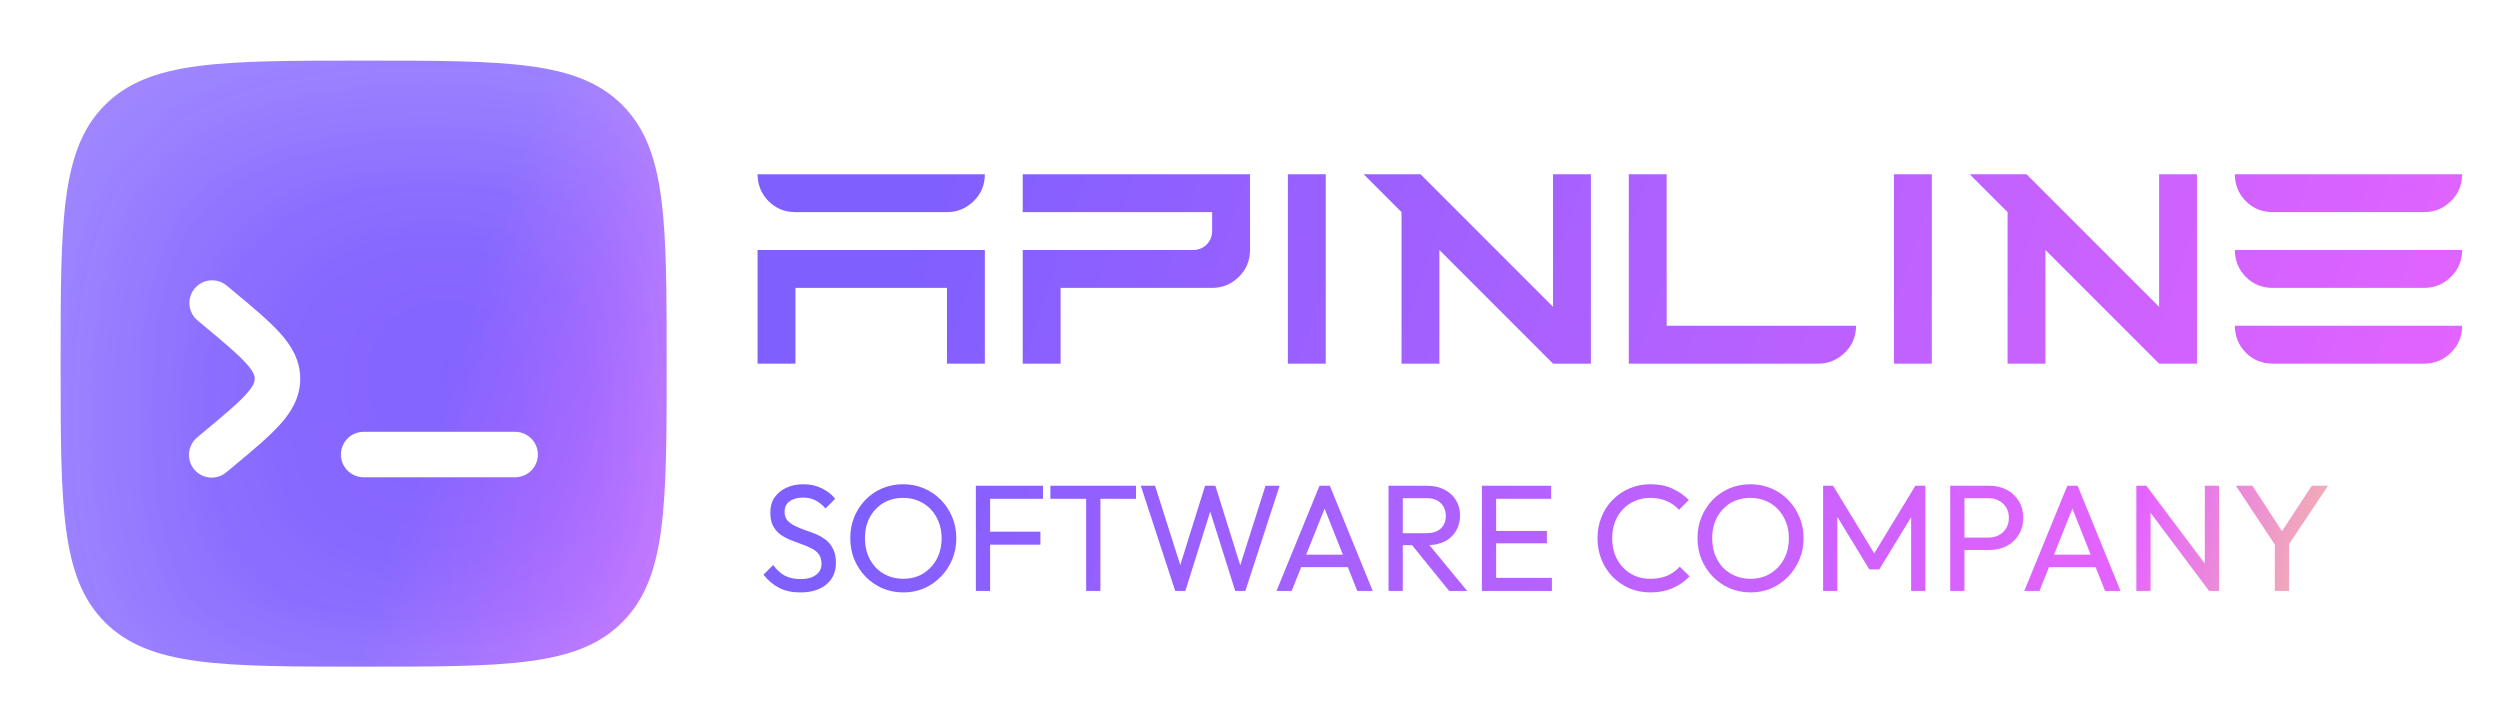
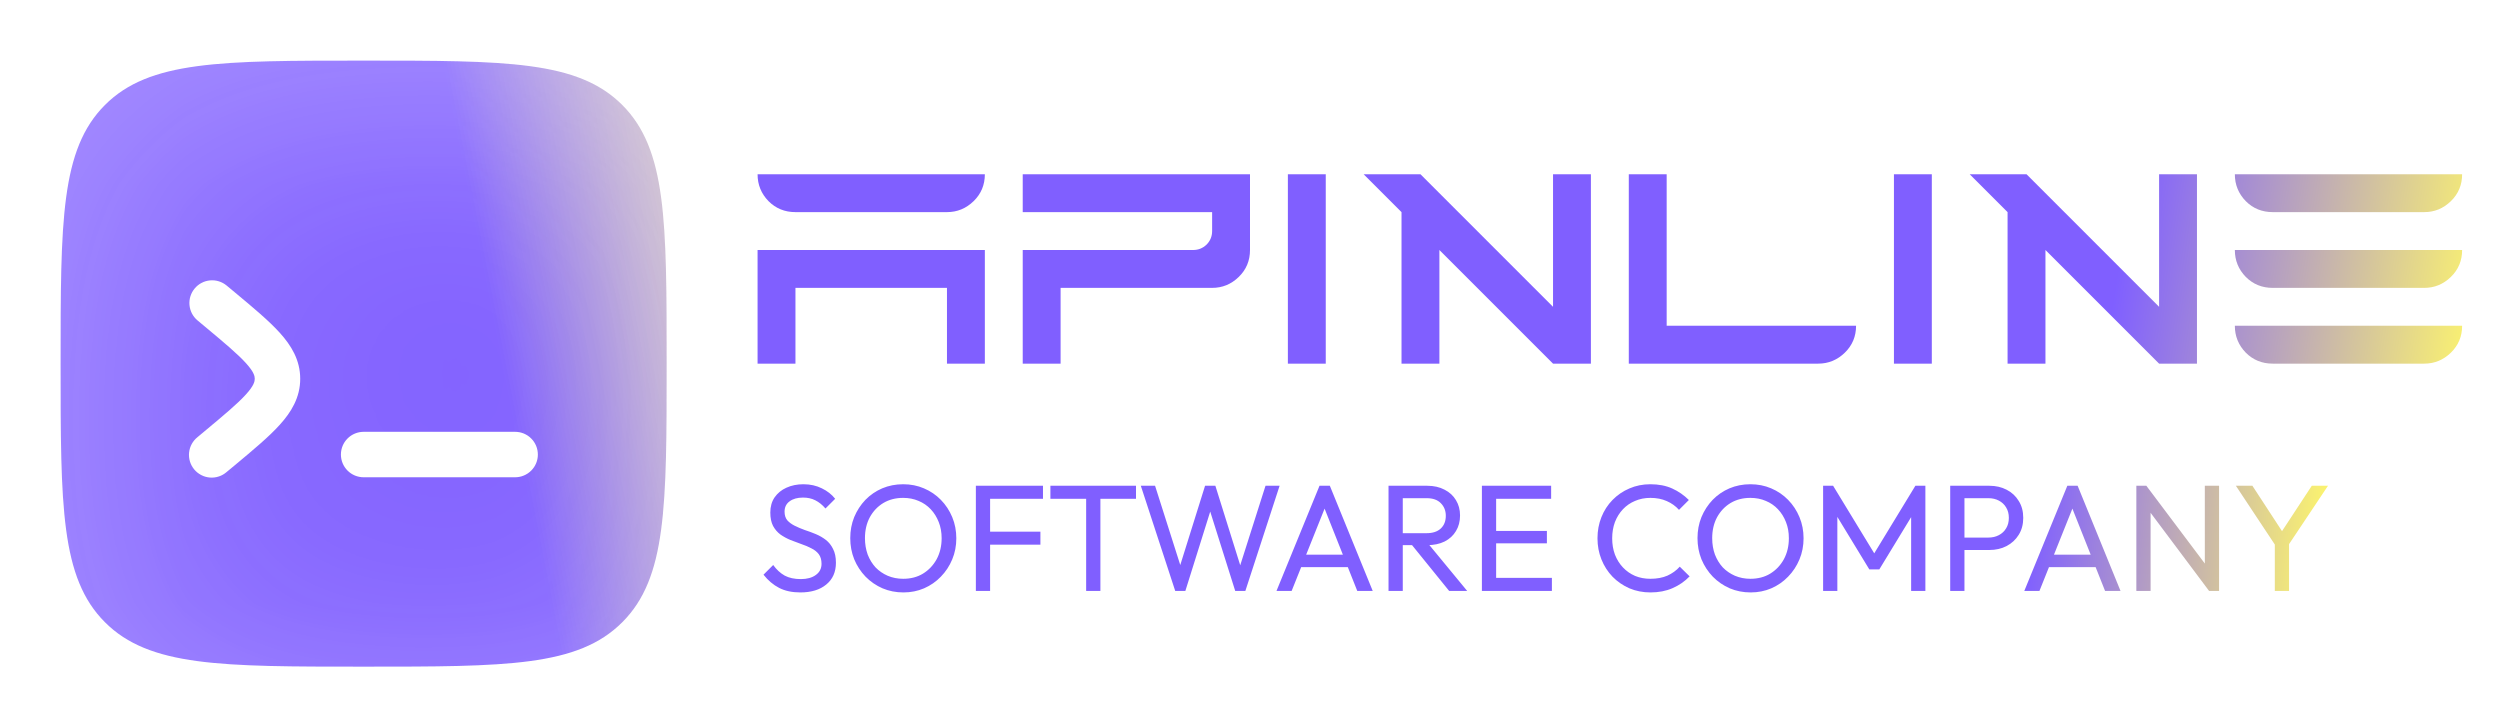
<svg xmlns="http://www.w3.org/2000/svg" width="165" height="48" viewBox="0 0 165 48" fill="none">
  <g filter="url(#filter0_i_95_1354)">
    <path fill-rule="evenodd" clip-rule="evenodd" d="M6.928 6.928C4 9.86 4 14.572 4 24C4 33.428 4 38.142 6.928 41.069C9.86 43.999 14.572 43.999 24 43.999C33.428 43.999 38.142 43.999 41.069 41.069C43.999 38.144 43.999 33.428 43.999 24C43.999 14.572 43.999 9.858 41.069 6.928C38.144 4 33.428 4 24 4C14.572 4 9.858 4 6.928 6.928ZM12.848 19.04C13.102 18.734 13.468 18.542 13.864 18.506C14.26 18.47 14.654 18.593 14.96 18.848L15.514 19.308C16.724 20.316 17.753 21.174 18.465 21.963C19.224 22.803 19.814 23.765 19.814 25C19.814 26.233 19.224 27.198 18.465 28.035C17.753 28.826 16.724 29.683 15.514 30.692L14.96 31.151C14.809 31.283 14.634 31.384 14.444 31.446C14.254 31.509 14.053 31.534 13.854 31.518C13.655 31.502 13.46 31.447 13.283 31.355C13.105 31.263 12.948 31.137 12.819 30.983C12.691 30.829 12.595 30.651 12.537 30.46C12.479 30.269 12.459 30.068 12.48 29.869C12.5 29.67 12.56 29.477 12.656 29.302C12.753 29.126 12.883 28.972 13.04 28.848L13.508 28.457C14.825 27.358 15.688 26.637 16.239 26.026C16.764 25.445 16.814 25.172 16.814 25C16.814 24.828 16.764 24.555 16.239 23.974C15.685 23.361 14.825 22.64 13.508 21.541L13.04 21.151C12.734 20.897 12.542 20.531 12.506 20.135C12.47 19.739 12.593 19.345 12.848 19.04ZM35.499 30C35.499 30.397 35.342 30.779 35.06 31.06C34.779 31.341 34.397 31.5 33.999 31.5H24C23.602 31.5 23.22 31.341 22.939 31.06C22.657 30.779 22.5 30.397 22.5 30C22.5 29.602 22.657 29.22 22.939 28.939C23.22 28.658 23.602 28.5 24 28.5H33.999C34.397 28.5 34.779 28.658 35.06 28.939C35.342 29.22 35.499 29.602 35.499 30Z" fill="url(#paint0_linear_95_1354)" fill-opacity="0.9" />
  </g>
-   <path d="M52.821 39.1C52.275 39.1 51.808 39 51.421 38.8C51.035 38.6 50.691 38.31 50.391 37.93L51.031 37.29C51.251 37.597 51.505 37.83 51.791 37.99C52.078 38.143 52.431 38.22 52.851 38.22C53.265 38.22 53.595 38.13 53.841 37.95C54.095 37.77 54.221 37.523 54.221 37.21C54.221 36.95 54.161 36.74 54.041 36.58C53.921 36.42 53.758 36.29 53.551 36.19C53.351 36.083 53.131 35.99 52.891 35.91C52.651 35.823 52.411 35.733 52.171 35.64C51.931 35.54 51.711 35.42 51.511 35.28C51.311 35.133 51.148 34.943 51.021 34.71C50.901 34.477 50.841 34.183 50.841 33.83C50.841 33.437 50.935 33.103 51.121 32.83C51.315 32.55 51.575 32.337 51.901 32.19C52.235 32.037 52.608 31.96 53.021 31.96C53.475 31.96 53.881 32.05 54.241 32.23C54.601 32.403 54.895 32.633 55.121 32.92L54.481 33.56C54.275 33.32 54.051 33.14 53.811 33.02C53.578 32.9 53.308 32.84 53.001 32.84C52.628 32.84 52.331 32.923 52.111 33.09C51.891 33.25 51.781 33.477 51.781 33.77C51.781 34.003 51.841 34.193 51.961 34.34C52.088 34.48 52.251 34.6 52.451 34.7C52.651 34.8 52.871 34.893 53.111 34.98C53.358 35.06 53.601 35.15 53.841 35.25C54.081 35.35 54.301 35.477 54.501 35.63C54.701 35.783 54.861 35.983 54.981 36.23C55.108 36.47 55.171 36.773 55.171 37.14C55.171 37.753 54.958 38.233 54.531 38.58C54.111 38.927 53.541 39.1 52.821 39.1ZM59.627 39.1C59.134 39.1 58.674 39.01 58.248 38.83C57.821 38.643 57.447 38.387 57.127 38.06C56.807 37.727 56.557 37.343 56.377 36.91C56.204 36.477 56.117 36.013 56.117 35.52C56.117 35.02 56.204 34.557 56.377 34.13C56.557 33.697 56.804 33.317 57.117 32.99C57.438 32.663 57.807 32.41 58.227 32.23C58.654 32.05 59.114 31.96 59.608 31.96C60.101 31.96 60.557 32.05 60.977 32.23C61.404 32.41 61.778 32.663 62.097 32.99C62.417 33.317 62.667 33.697 62.847 34.13C63.028 34.563 63.117 35.03 63.117 35.53C63.117 36.023 63.028 36.487 62.847 36.92C62.667 37.353 62.417 37.733 62.097 38.06C61.784 38.387 61.414 38.643 60.987 38.83C60.568 39.01 60.114 39.1 59.627 39.1ZM59.608 38.2C60.108 38.2 60.544 38.087 60.917 37.86C61.297 37.627 61.597 37.31 61.818 36.91C62.038 36.503 62.148 36.04 62.148 35.52C62.148 35.133 62.084 34.78 61.958 34.46C61.831 34.133 61.654 33.85 61.428 33.61C61.201 33.37 60.934 33.187 60.627 33.06C60.321 32.927 59.981 32.86 59.608 32.86C59.114 32.86 58.678 32.973 58.297 33.2C57.924 33.427 57.627 33.74 57.407 34.14C57.194 34.54 57.087 35 57.087 35.52C57.087 35.907 57.148 36.267 57.267 36.6C57.394 36.927 57.568 37.21 57.788 37.45C58.014 37.683 58.281 37.867 58.587 38C58.901 38.133 59.241 38.2 59.608 38.2ZM64.407 39V32.06H65.347V39H64.407ZM65.047 35.95V35.09H68.667V35.95H65.047ZM65.047 32.92V32.06H68.837V32.92H65.047ZM71.686 39V32.26H72.626V39H71.686ZM69.326 32.92V32.06H74.976V32.92H69.326ZM77.564 39L75.294 32.06H76.234L78.034 37.72H77.764L79.534 32.06H80.214L81.984 37.72H81.724L83.524 32.06H84.454L82.194 39H81.524L79.744 33.35H80.004L78.234 39H77.564ZM84.249 39L87.088 32.06H87.769L90.599 39H89.579L87.249 33.13H87.599L85.249 39H84.249ZM85.599 37.43V36.61H89.249V37.43H85.599ZM92.273 35.98V35.19H94.153C94.56 35.19 94.873 35.087 95.093 34.88C95.313 34.673 95.423 34.393 95.423 34.04C95.423 33.707 95.313 33.43 95.093 33.21C94.88 32.99 94.57 32.88 94.163 32.88H92.273V32.06H94.193C94.633 32.06 95.017 32.147 95.343 32.32C95.67 32.487 95.92 32.717 96.093 33.01C96.273 33.303 96.363 33.64 96.363 34.02C96.363 34.413 96.273 34.757 96.093 35.05C95.92 35.343 95.67 35.573 95.343 35.74C95.017 35.9 94.633 35.98 94.193 35.98H92.273ZM91.643 39V32.06H92.583V39H91.643ZM95.643 39L93.123 35.89L94.013 35.58L96.833 39H95.643ZM97.805 39V32.06H98.745V39H97.805ZM98.445 39V38.14H102.425V39H98.445ZM98.445 35.86V35.04H102.095V35.86H98.445ZM98.445 32.92V32.06H102.375V32.92H98.445ZM108.934 39.1C108.434 39.1 107.971 39.01 107.544 38.83C107.117 38.643 106.744 38.387 106.424 38.06C106.111 37.733 105.867 37.353 105.694 36.92C105.521 36.487 105.434 36.023 105.434 35.53C105.434 35.03 105.521 34.563 105.694 34.13C105.867 33.697 106.111 33.32 106.424 33C106.744 32.673 107.114 32.42 107.534 32.24C107.961 32.053 108.424 31.96 108.924 31.96C109.471 31.96 109.951 32.053 110.364 32.24C110.777 32.427 111.144 32.68 111.464 33L110.814 33.65C110.594 33.403 110.324 33.21 110.004 33.07C109.691 32.93 109.331 32.86 108.924 32.86C108.557 32.86 108.221 32.927 107.914 33.06C107.607 33.187 107.341 33.37 107.114 33.61C106.887 33.85 106.711 34.133 106.584 34.46C106.464 34.787 106.404 35.143 106.404 35.53C106.404 35.917 106.464 36.273 106.584 36.6C106.711 36.927 106.887 37.21 107.114 37.45C107.341 37.69 107.607 37.877 107.914 38.01C108.221 38.137 108.557 38.2 108.924 38.2C109.357 38.2 109.734 38.13 110.054 37.99C110.374 37.843 110.644 37.647 110.864 37.4L111.514 38.04C111.194 38.373 110.817 38.633 110.384 38.82C109.957 39.007 109.474 39.1 108.934 39.1ZM115.545 39.1C115.052 39.1 114.592 39.01 114.165 38.83C113.739 38.643 113.365 38.387 113.045 38.06C112.725 37.727 112.475 37.343 112.295 36.91C112.122 36.477 112.035 36.013 112.035 35.52C112.035 35.02 112.122 34.557 112.295 34.13C112.475 33.697 112.722 33.317 113.035 32.99C113.355 32.663 113.725 32.41 114.145 32.23C114.572 32.05 115.032 31.96 115.525 31.96C116.019 31.96 116.475 32.05 116.895 32.23C117.322 32.41 117.695 32.663 118.015 32.99C118.335 33.317 118.585 33.697 118.765 34.13C118.945 34.563 119.035 35.03 119.035 35.53C119.035 36.023 118.945 36.487 118.765 36.92C118.585 37.353 118.335 37.733 118.015 38.06C117.702 38.387 117.332 38.643 116.905 38.83C116.485 39.01 116.032 39.1 115.545 39.1ZM115.525 38.2C116.025 38.2 116.462 38.087 116.835 37.86C117.215 37.627 117.515 37.31 117.735 36.91C117.955 36.503 118.065 36.04 118.065 35.52C118.065 35.133 118.002 34.78 117.875 34.46C117.749 34.133 117.572 33.85 117.345 33.61C117.119 33.37 116.852 33.187 116.545 33.06C116.239 32.927 115.899 32.86 115.525 32.86C115.032 32.86 114.595 32.973 114.215 33.2C113.842 33.427 113.545 33.74 113.325 34.14C113.112 34.54 113.005 35 113.005 35.52C113.005 35.907 113.065 36.267 113.185 36.6C113.312 36.927 113.485 37.21 113.705 37.45C113.932 37.683 114.199 37.867 114.505 38C114.819 38.133 115.159 38.2 115.525 38.2ZM120.325 39V32.06H120.985L123.925 36.89H123.475L126.415 32.06H127.075V39H126.135V33.71L126.355 33.77L124.035 37.58H123.375L121.055 33.77L121.265 33.71V39H120.325ZM129.344 36.3V35.48H131.234C131.494 35.48 131.724 35.427 131.924 35.32C132.13 35.213 132.29 35.063 132.404 34.87C132.524 34.677 132.584 34.447 132.584 34.18C132.584 33.913 132.524 33.683 132.404 33.49C132.29 33.297 132.13 33.147 131.924 33.04C131.724 32.933 131.494 32.88 131.234 32.88H129.344V32.06H131.294C131.72 32.06 132.1 32.147 132.434 32.32C132.774 32.493 133.04 32.74 133.234 33.06C133.434 33.373 133.534 33.747 133.534 34.18C133.534 34.607 133.434 34.98 133.234 35.3C133.04 35.613 132.774 35.86 132.434 36.04C132.1 36.213 131.72 36.3 131.294 36.3H129.344ZM128.714 39V32.06H129.654V39H128.714ZM133.604 39L136.444 32.06H137.124L139.954 39H138.934L136.604 33.13H136.954L134.604 39H133.604ZM134.954 37.43V36.61H138.604V37.43H134.954ZM140.999 39V32.06H141.659L141.939 33.15V39H140.999ZM145.799 39L141.539 33.31L141.659 32.06L145.929 37.74L145.799 39ZM145.799 39L145.519 37.97V32.06H146.459V39H145.799ZM150.298 36.18L147.568 32.06H148.658L150.858 35.43H150.368L152.578 32.06H153.648L150.898 36.18H150.298ZM150.138 39V35.56H151.078V39H150.138Z" fill="url(#paint1_linear_95_1354)" fill-opacity="0.9" />
-   <path d="M50 24V16.5H65V24H62.5V19H52.5V24H50ZM52.5 14C51.797 14 51.204 13.759 50.723 13.277C50.241 12.783 50 12.19 50 11.5H65C65 12.203 64.753 12.796 64.258 13.277C63.763 13.759 63.177 14 62.5 14H52.5ZM67.5 24V16.5H78.75C79.088 16.5 79.382 16.383 79.629 16.148C79.876 15.901 80 15.602 80 15.25V14H67.5V11.5H82.5V16.5C82.5 17.203 82.253 17.796 81.758 18.277C81.263 18.759 80.677 19 80 19H70V24H67.5ZM85 24V11.5H87.5V24H85ZM92.5 24V14L90 11.5H93.75L102.5 20.25V11.5H105V24H102.5L95 16.5V24H92.5ZM107.5 24V11.5H110V21.5H122.5C122.5 22.203 122.253 22.796 121.758 23.277C121.263 23.759 120.677 24 120 24H107.5ZM125 24V11.5H127.5V24H125ZM132.5 24V14L130 11.5H133.75L142.5 20.25V11.5H145V24H142.5L135 16.5V24H132.5ZM150 24C149.297 24 148.704 23.759 148.223 23.277C147.741 22.783 147.5 22.19 147.5 21.5H162.5C162.5 22.203 162.253 22.796 161.758 23.277C161.263 23.759 160.677 24 160 24H150ZM150 19C149.297 19 148.704 18.759 148.223 18.277C147.741 17.783 147.5 17.19 147.5 16.5H162.5C162.5 17.203 162.253 17.796 161.758 18.277C161.263 18.759 160.677 19 160 19H150ZM150 14C149.297 14 148.704 13.759 148.223 13.277C147.741 12.783 147.5 12.19 147.5 11.5H162.5C162.5 12.203 162.253 12.796 161.758 13.277C161.263 13.759 160.677 14 160 14H150Z" fill="url(#paint2_linear_95_1354)" fill-opacity="0.9" />
+   <path d="M52.821 39.1C52.275 39.1 51.808 39 51.421 38.8C51.035 38.6 50.691 38.31 50.391 37.93L51.031 37.29C51.251 37.597 51.505 37.83 51.791 37.99C52.078 38.143 52.431 38.22 52.851 38.22C53.265 38.22 53.595 38.13 53.841 37.95C54.095 37.77 54.221 37.523 54.221 37.21C54.221 36.95 54.161 36.74 54.041 36.58C53.921 36.42 53.758 36.29 53.551 36.19C53.351 36.083 53.131 35.99 52.891 35.91C52.651 35.823 52.411 35.733 52.171 35.64C51.931 35.54 51.711 35.42 51.511 35.28C51.311 35.133 51.148 34.943 51.021 34.71C50.901 34.477 50.841 34.183 50.841 33.83C50.841 33.437 50.935 33.103 51.121 32.83C51.315 32.55 51.575 32.337 51.901 32.19C52.235 32.037 52.608 31.96 53.021 31.96C53.475 31.96 53.881 32.05 54.241 32.23C54.601 32.403 54.895 32.633 55.121 32.92L54.481 33.56C54.275 33.32 54.051 33.14 53.811 33.02C53.578 32.9 53.308 32.84 53.001 32.84C52.628 32.84 52.331 32.923 52.111 33.09C51.891 33.25 51.781 33.477 51.781 33.77C51.781 34.003 51.841 34.193 51.961 34.34C52.088 34.48 52.251 34.6 52.451 34.7C52.651 34.8 52.871 34.893 53.111 34.98C53.358 35.06 53.601 35.15 53.841 35.25C54.081 35.35 54.301 35.477 54.501 35.63C54.701 35.783 54.861 35.983 54.981 36.23C55.108 36.47 55.171 36.773 55.171 37.14C55.171 37.753 54.958 38.233 54.531 38.58C54.111 38.927 53.541 39.1 52.821 39.1ZM59.627 39.1C59.134 39.1 58.674 39.01 58.248 38.83C57.821 38.643 57.447 38.387 57.127 38.06C56.807 37.727 56.557 37.343 56.377 36.91C56.204 36.477 56.117 36.013 56.117 35.52C56.117 35.02 56.204 34.557 56.377 34.13C56.557 33.697 56.804 33.317 57.117 32.99C57.438 32.663 57.807 32.41 58.227 32.23C58.654 32.05 59.114 31.96 59.608 31.96C60.101 31.96 60.557 32.05 60.977 32.23C61.404 32.41 61.778 32.663 62.097 32.99C62.417 33.317 62.667 33.697 62.847 34.13C63.028 34.563 63.117 35.03 63.117 35.53C63.117 36.023 63.028 36.487 62.847 36.92C62.667 37.353 62.417 37.733 62.097 38.06C61.784 38.387 61.414 38.643 60.987 38.83C60.568 39.01 60.114 39.1 59.627 39.1ZM59.608 38.2C60.108 38.2 60.544 38.087 60.917 37.86C61.297 37.627 61.597 37.31 61.818 36.91C62.038 36.503 62.148 36.04 62.148 35.52C62.148 35.133 62.084 34.78 61.958 34.46C61.831 34.133 61.654 33.85 61.428 33.61C61.201 33.37 60.934 33.187 60.627 33.06C60.321 32.927 59.981 32.86 59.608 32.86C59.114 32.86 58.678 32.973 58.297 33.2C57.924 33.427 57.627 33.74 57.407 34.14C57.194 34.54 57.087 35 57.087 35.52C57.087 35.907 57.148 36.267 57.267 36.6C57.394 36.927 57.568 37.21 57.788 37.45C58.014 37.683 58.281 37.867 58.587 38C58.901 38.133 59.241 38.2 59.608 38.2ZM64.407 39V32.06H65.347V39H64.407ZM65.047 35.95V35.09H68.667V35.95H65.047ZM65.047 32.92V32.06H68.837V32.92H65.047ZM71.686 39V32.26H72.626V39H71.686ZM69.326 32.92V32.06H74.976V32.92H69.326ZM77.564 39L75.294 32.06H76.234L78.034 37.72H77.764L79.534 32.06H80.214L81.984 37.72H81.724L83.524 32.06H84.454L82.194 39H81.524L79.744 33.35H80.004L78.234 39H77.564ZM84.249 39L87.088 32.06H87.769L90.599 39H89.579L87.249 33.13H87.599L85.249 39H84.249ZM85.599 37.43V36.61H89.249V37.43H85.599ZM92.273 35.98V35.19H94.153C94.56 35.19 94.873 35.087 95.093 34.88C95.313 34.673 95.423 34.393 95.423 34.04C95.423 33.707 95.313 33.43 95.093 33.21C94.88 32.99 94.57 32.88 94.163 32.88H92.273V32.06H94.193C94.633 32.06 95.017 32.147 95.343 32.32C95.67 32.487 95.92 32.717 96.093 33.01C96.273 33.303 96.363 33.64 96.363 34.02C96.363 34.413 96.273 34.757 96.093 35.05C95.92 35.343 95.67 35.573 95.343 35.74C95.017 35.9 94.633 35.98 94.193 35.98H92.273ZM91.643 39V32.06H92.583V39H91.643ZM95.643 39L93.123 35.89L94.013 35.58L96.833 39H95.643ZM97.805 39V32.06H98.745V39H97.805ZM98.445 39V38.14H102.425V39H98.445ZM98.445 35.86V35.04H102.095V35.86H98.445ZM98.445 32.92V32.06H102.375V32.92H98.445Z" fill="url(#paint1_linear_95_1354)" fill-opacity="0.9" />
+   <path d="M108.934 39.1C108.434 39.1 107.971 39.01 107.544 38.83C107.117 38.643 106.744 38.387 106.424 38.06C106.111 37.733 105.867 37.353 105.694 36.92C105.521 36.487 105.434 36.023 105.434 35.53C105.434 35.03 105.521 34.563 105.694 34.13C105.867 33.697 106.111 33.32 106.424 33C106.744 32.673 107.114 32.42 107.534 32.24C107.961 32.053 108.424 31.96 108.924 31.96C109.471 31.96 109.951 32.053 110.364 32.24C110.777 32.427 111.144 32.68 111.464 33L110.814 33.65C110.594 33.403 110.324 33.21 110.004 33.07C109.691 32.93 109.331 32.86 108.924 32.86C108.557 32.86 108.221 32.927 107.914 33.06C107.607 33.187 107.341 33.37 107.114 33.61C106.887 33.85 106.711 34.133 106.584 34.46C106.464 34.787 106.404 35.143 106.404 35.53C106.404 35.917 106.464 36.273 106.584 36.6C106.711 36.927 106.887 37.21 107.114 37.45C107.341 37.69 107.607 37.877 107.914 38.01C108.221 38.137 108.557 38.2 108.924 38.2C109.357 38.2 109.734 38.13 110.054 37.99C110.374 37.843 110.644 37.647 110.864 37.4L111.514 38.04C111.194 38.373 110.817 38.633 110.384 38.82C109.957 39.007 109.474 39.1 108.934 39.1ZM115.545 39.1C115.052 39.1 114.592 39.01 114.165 38.83C113.739 38.643 113.365 38.387 113.045 38.06C112.725 37.727 112.475 37.343 112.295 36.91C112.122 36.477 112.035 36.013 112.035 35.52C112.035 35.02 112.122 34.557 112.295 34.13C112.475 33.697 112.722 33.317 113.035 32.99C113.355 32.663 113.725 32.41 114.145 32.23C114.572 32.05 115.032 31.96 115.525 31.96C116.019 31.96 116.475 32.05 116.895 32.23C117.322 32.41 117.695 32.663 118.015 32.99C118.335 33.317 118.585 33.697 118.765 34.13C118.945 34.563 119.035 35.03 119.035 35.53C119.035 36.023 118.945 36.487 118.765 36.92C118.585 37.353 118.335 37.733 118.015 38.06C117.702 38.387 117.332 38.643 116.905 38.83C116.485 39.01 116.032 39.1 115.545 39.1ZM115.525 38.2C116.025 38.2 116.462 38.087 116.835 37.86C117.215 37.627 117.515 37.31 117.735 36.91C117.955 36.503 118.065 36.04 118.065 35.52C118.065 35.133 118.002 34.78 117.875 34.46C117.749 34.133 117.572 33.85 117.345 33.61C117.119 33.37 116.852 33.187 116.545 33.06C116.239 32.927 115.899 32.86 115.525 32.86C115.032 32.86 114.595 32.973 114.215 33.2C113.842 33.427 113.545 33.74 113.325 34.14C113.112 34.54 113.005 35 113.005 35.52C113.005 35.907 113.065 36.267 113.185 36.6C113.312 36.927 113.485 37.21 113.705 37.45C113.932 37.683 114.199 37.867 114.505 38C114.819 38.133 115.159 38.2 115.525 38.2ZM120.325 39V32.06H120.985L123.925 36.89H123.475L126.415 32.06H127.075V39H126.135V33.71L126.355 33.77L124.035 37.58H123.375L121.055 33.77L121.265 33.71V39H120.325ZM129.344 36.3V35.48H131.234C131.494 35.48 131.724 35.427 131.924 35.32C132.13 35.213 132.29 35.063 132.404 34.87C132.524 34.677 132.584 34.447 132.584 34.18C132.584 33.913 132.524 33.683 132.404 33.49C132.29 33.297 132.13 33.147 131.924 33.04C131.724 32.933 131.494 32.88 131.234 32.88H129.344V32.06H131.294C131.72 32.06 132.1 32.147 132.434 32.32C132.774 32.493 133.04 32.74 133.234 33.06C133.434 33.373 133.534 33.747 133.534 34.18C133.534 34.607 133.434 34.98 133.234 35.3C133.04 35.613 132.774 35.86 132.434 36.04C132.1 36.213 131.72 36.3 131.294 36.3H129.344ZM128.714 39V32.06H129.654V39H128.714ZM133.604 39L136.444 32.06H137.124L139.954 39H138.934L136.604 33.13H136.954L134.604 39H133.604ZM134.954 37.43V36.61H138.604V37.43H134.954ZM140.999 39V32.06H141.659L141.939 33.15V39H140.999ZM145.799 39L141.539 33.31L141.659 32.06L145.929 37.74L145.799 39ZM145.799 39L145.519 37.97V32.06H146.459V39H145.799ZM150.298 36.18L147.568 32.06H148.658L150.858 35.43H150.368L152.578 32.06H153.648L150.898 36.18H150.298ZM150.138 39V35.56H151.078V39H150.138Z" fill="url(#paint2_linear_95_1354)" fill-opacity="0.9" />
+   <path d="M50 24V16.5H65V24H62.5V19H52.5V24H50ZM52.5 14C51.797 14 51.204 13.759 50.723 13.277C50.241 12.783 50 12.19 50 11.5H65C65 12.203 64.753 12.796 64.258 13.277C63.763 13.759 63.177 14 62.5 14H52.5ZM67.5 24V16.5H78.75C79.088 16.5 79.382 16.383 79.629 16.148C79.876 15.901 80 15.602 80 15.25V14H67.5V11.5H82.5V16.5C82.5 17.203 82.253 17.796 81.758 18.277C81.263 18.759 80.677 19 80 19H70V24H67.5ZM85 24V11.5H87.5V24H85ZM92.5 24V14L90 11.5H93.75L102.5 20.25V11.5H105V24H102.5L95 16.5V24H92.5ZM107.5 24V11.5H110V21.5H122.5C122.5 22.203 122.253 22.796 121.758 23.277C121.263 23.759 120.677 24 120 24H107.5ZM125 24V11.5H127.5V24H125ZM132.5 24V14L130 11.5H133.75L142.5 20.25V11.5H145V24H142.5L135 16.5V24H132.5ZM150 24C149.297 24 148.704 23.759 148.223 23.277C147.741 22.783 147.5 22.19 147.5 21.5H162.5C162.5 22.203 162.253 22.796 161.758 23.277C161.263 23.759 160.677 24 160 24H150ZM150 19C149.297 19 148.704 18.759 148.223 18.277C147.741 17.783 147.5 17.19 147.5 16.5H162.5C162.5 17.203 162.253 17.796 161.758 18.277C161.263 18.759 160.677 19 160 19H150ZM150 14C149.297 14 148.704 13.759 148.223 13.277C147.741 12.783 147.5 12.19 147.5 11.5H162.5C162.5 12.203 162.253 12.796 161.758 13.277C161.263 13.759 160.677 14 160 14H150Z" fill="url(#paint3_linear_95_1354)" fill-opacity="0.9" />
  <defs>
    <filter id="filter0_i_95_1354" x="4" y="4" width="44" height="44" filterUnits="userSpaceOnUse" color-interpolation-filters="sRGB">
      <feFlood flood-opacity="0" result="BackgroundImageFix" />
      <feBlend mode="normal" in="SourceGraphic" in2="BackgroundImageFix" result="shape" />
      <feColorMatrix in="SourceAlpha" type="matrix" values="0 0 0 0 0 0 0 0 0 0 0 0 0 0 0 0 0 0 127 0" result="hardAlpha" />
      <feOffset dx="4" dy="4" />
      <feGaussianBlur stdDeviation="8.7" />
      <feComposite in2="hardAlpha" operator="arithmetic" k2="-1" k3="1" />
      <feColorMatrix type="matrix" values="0 0 0 0 1 0 0 0 0 1 0 0 0 0 1 0 0 0 0.28 0" />
      <feBlend mode="normal" in2="shape" result="effect1_innerShadow_95_1354" />
    </filter>
-     <linearGradient id="paint0_linear_95_1354" x1="19" y1="53.5" x2="59.439" y2="66.43" gradientUnits="userSpaceOnUse">
+     <linearGradient id="paint0_linear_95_1354" x1="38.5" y1="55.5" x2="67.476" y2="49.817" gradientUnits="userSpaceOnUse">
      <stop offset="0.026" stop-color="#714DFF" />
-       <stop offset="0.78" stop-color="#E151FF" />
+       <stop offset="1" stop-color="#FFF759" stop-opacity="0.5" />
+     </linearGradient>
+     <linearGradient id="paint1_linear_95_1354" x1="110" y1="35" x2="150.162" y2="47.415" gradientUnits="userSpaceOnUse">
+       <stop offset="0.026" stop-color="#714DFF" />
      <stop offset="1" stop-color="#FFF759" />
    </linearGradient>
-     <linearGradient id="paint1_linear_95_1354" x1="53.5" y1="35" x2="155.731" y2="66.602" gradientUnits="userSpaceOnUse">
+     <linearGradient id="paint2_linear_95_1354" x1="133" y1="39" x2="153.297" y2="41.274" gradientUnits="userSpaceOnUse">
      <stop offset="0.026" stop-color="#714DFF" />
-       <stop offset="0.78" stop-color="#E151FF" />
      <stop offset="1" stop-color="#FFF759" />
    </linearGradient>
-     <linearGradient id="paint2_linear_95_1354" x1="53.5" y1="24" x2="181.285" y2="66.388" gradientUnits="userSpaceOnUse">
+     <linearGradient id="paint3_linear_95_1354" x1="138.5" y1="22" x2="163.482" y2="25.851" gradientUnits="userSpaceOnUse">
      <stop offset="0.026" stop-color="#714DFF" />
-       <stop offset="0.78" stop-color="#E151FF" />
      <stop offset="1" stop-color="#FFF759" />
    </linearGradient>
  </defs>
</svg>
